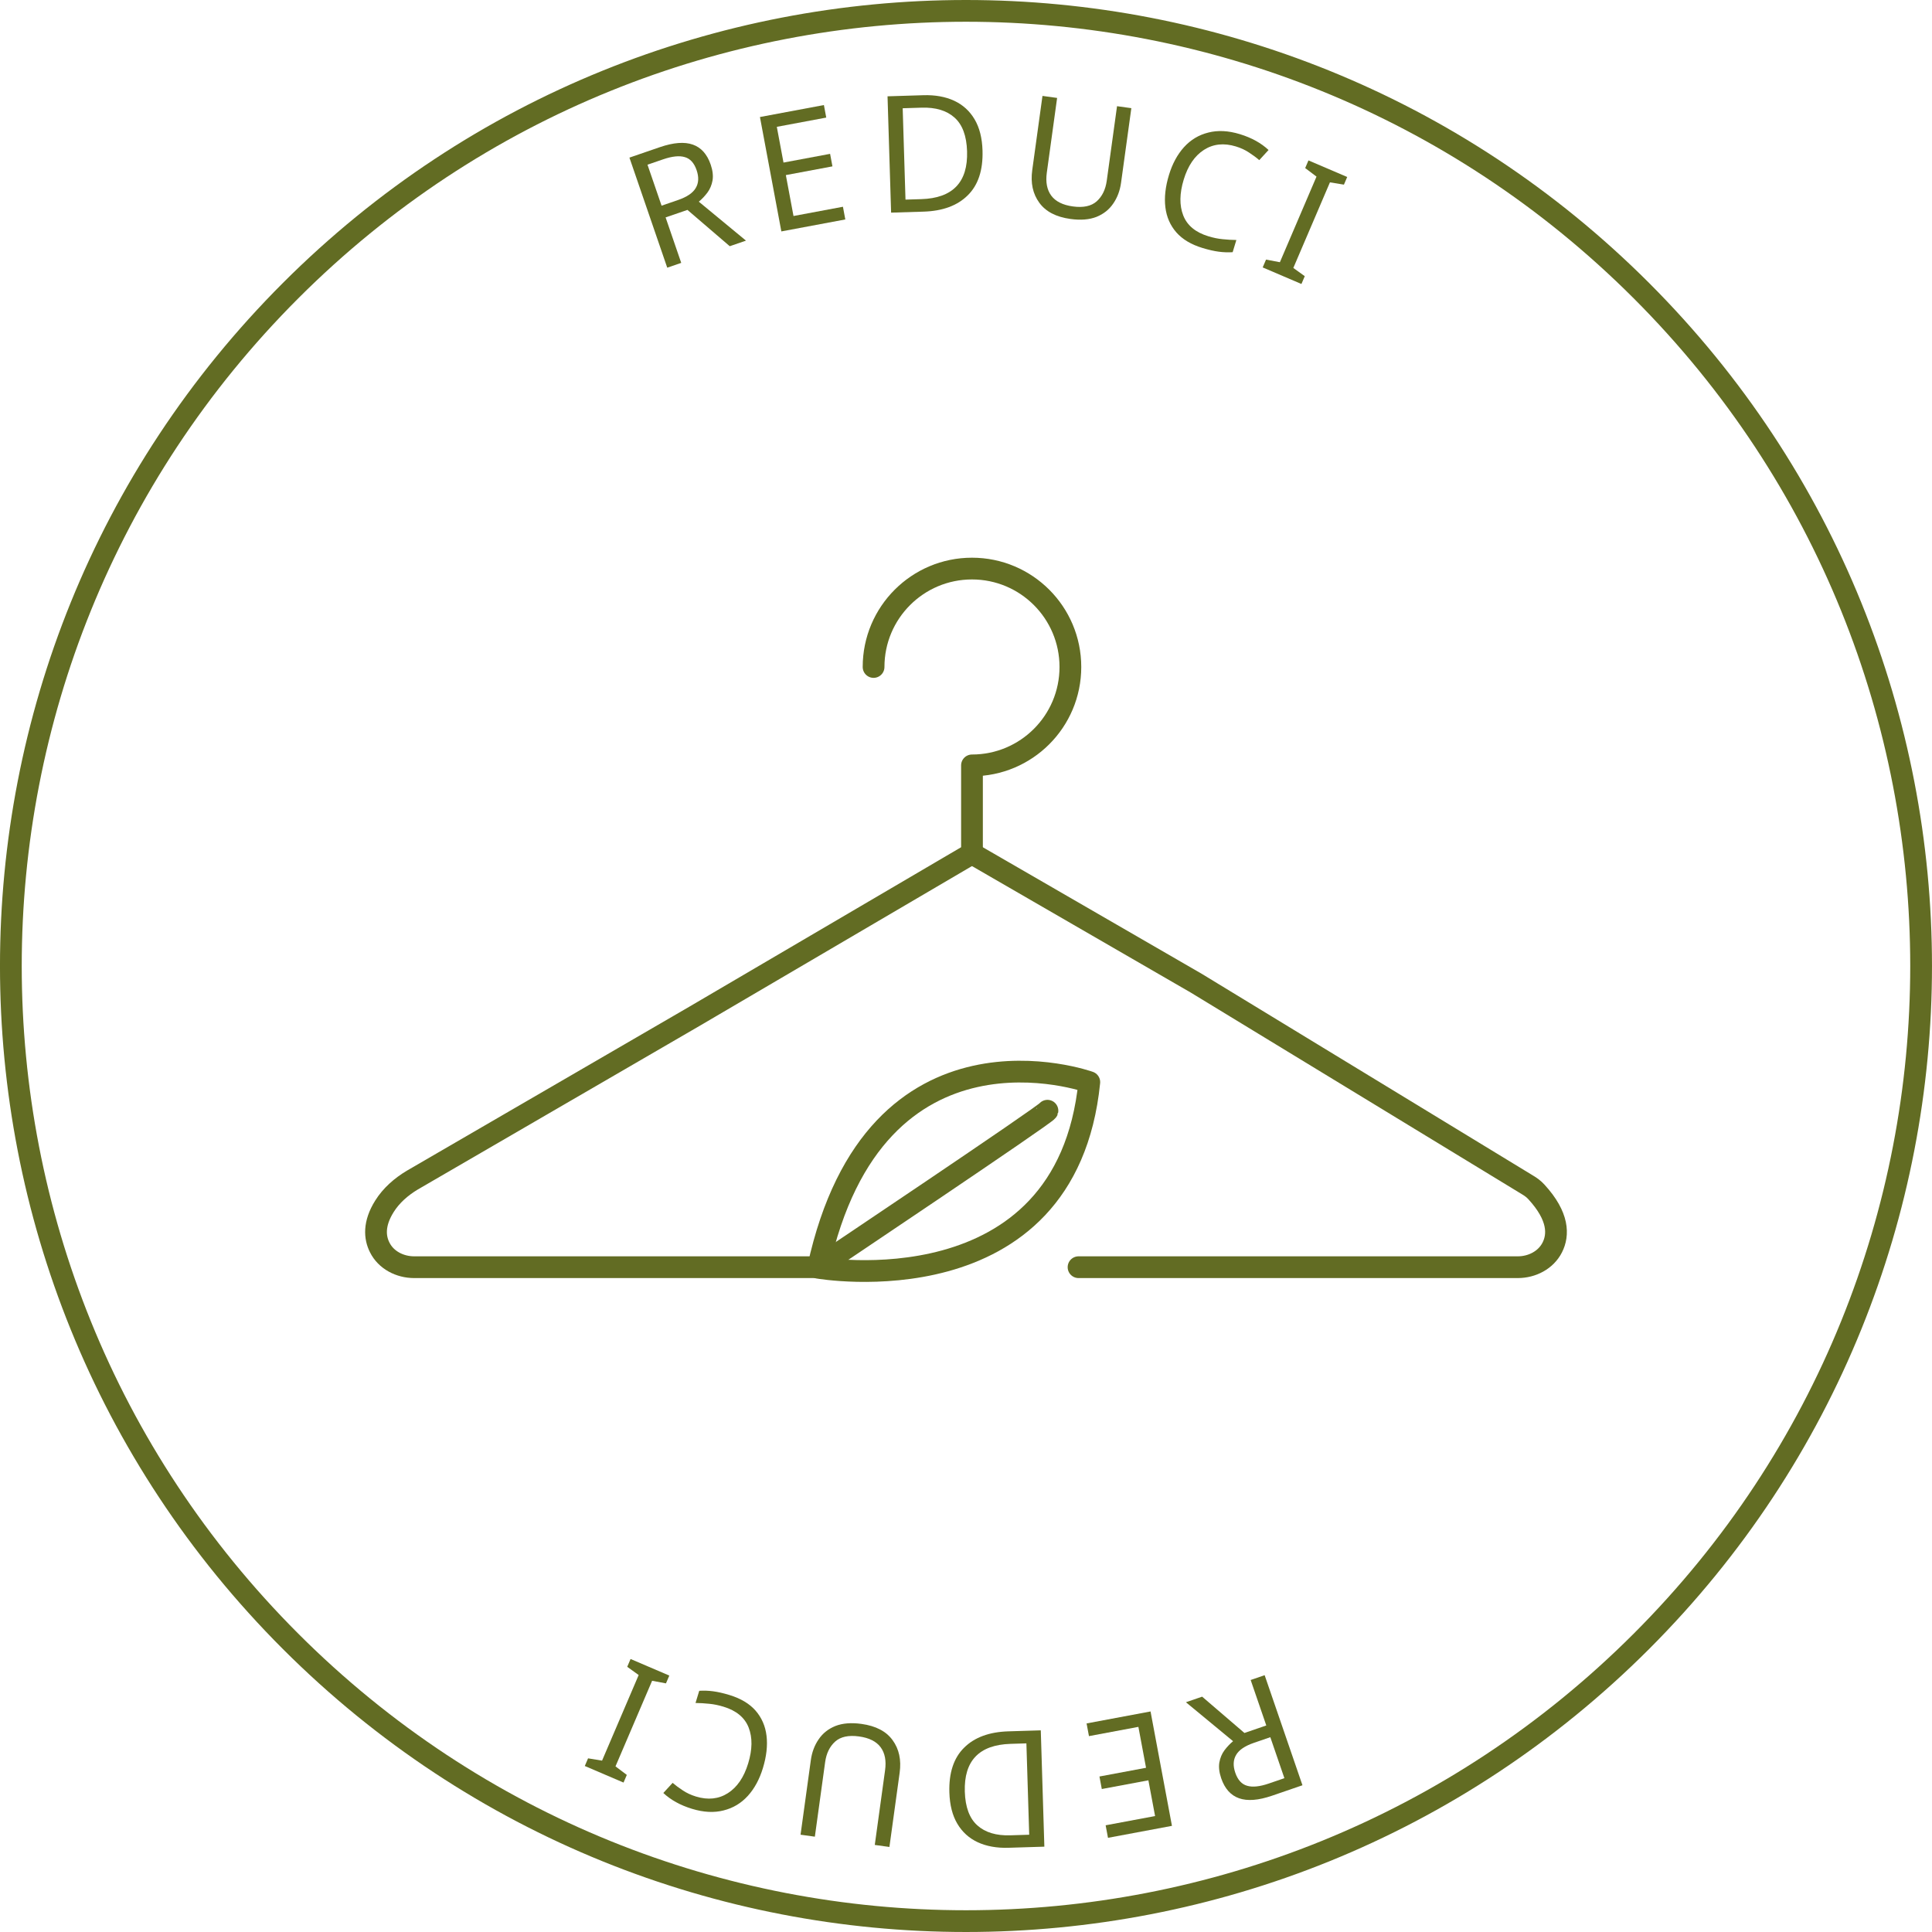
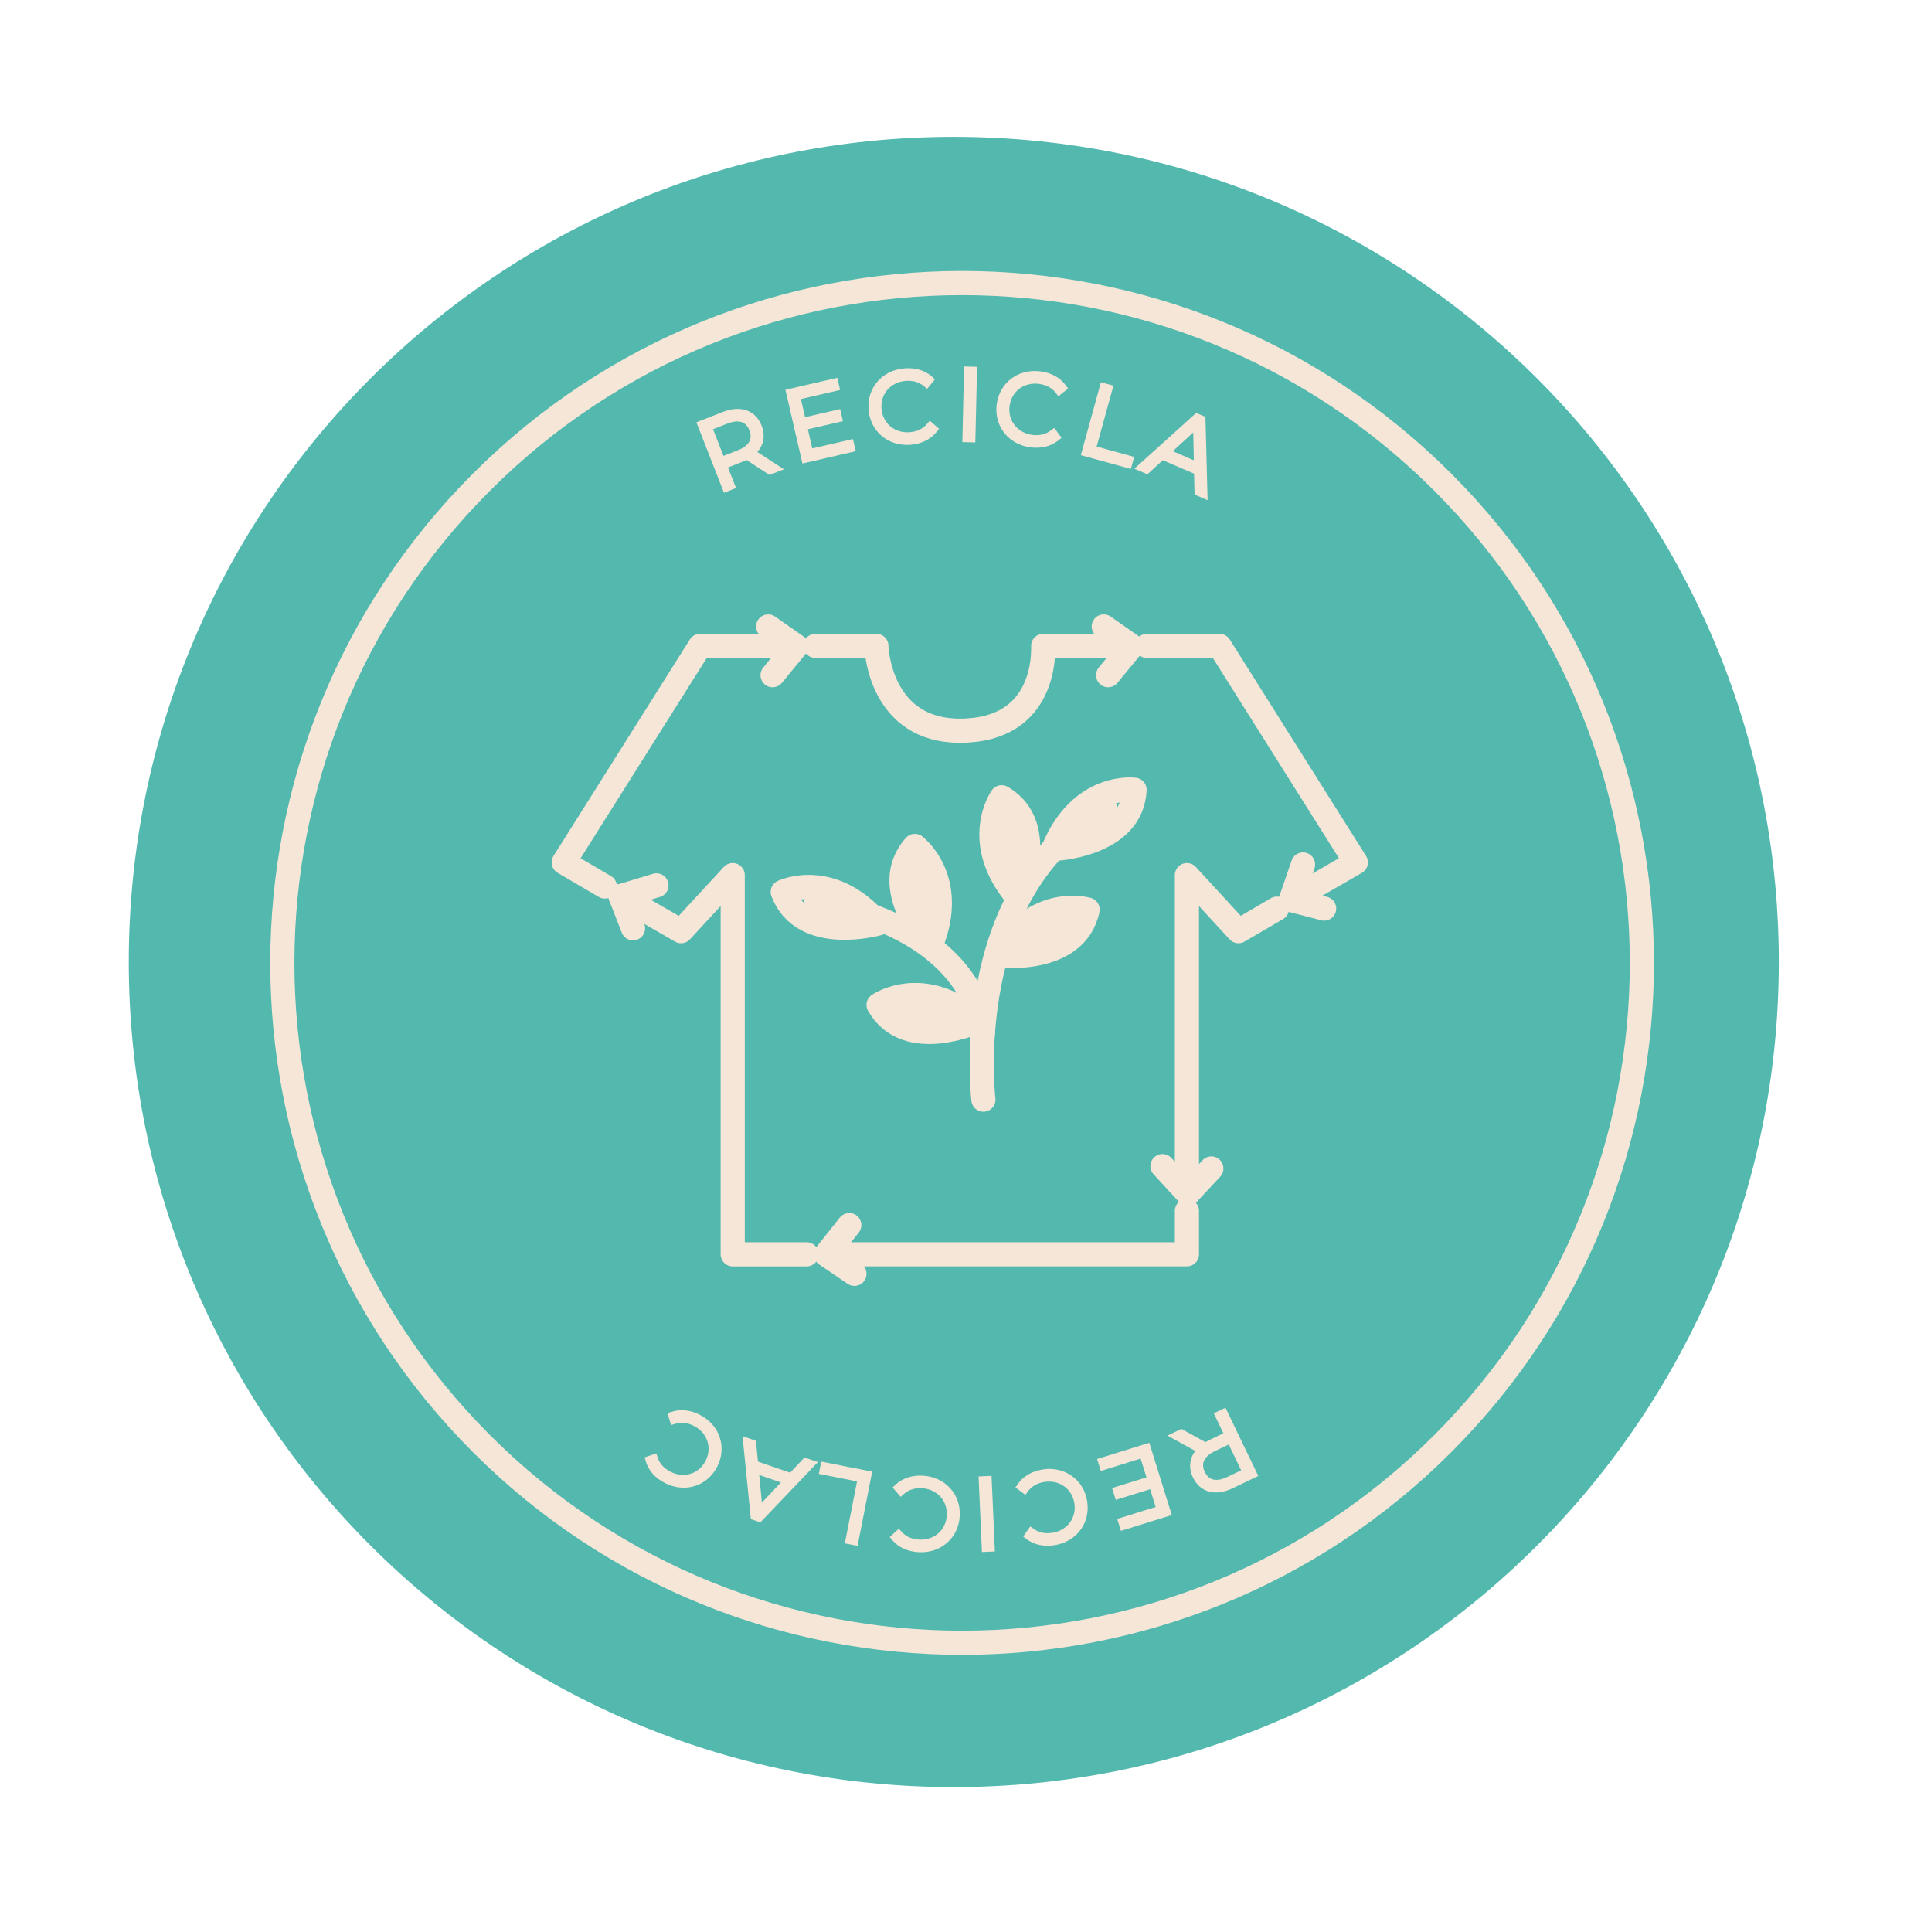
- <svg xmlns="http://www.w3.org/2000/svg" id="Capa_2" viewBox="0 0 177.68 177.68">
-   <defs>
-     <style>.cls-1{fill:none;stroke:#626c23;stroke-linecap:round;stroke-linejoin:round;stroke-width:2px;}.cls-2{fill:#626c23;font-family:Montserrat-Light, Montserrat;font-size:15px;}</style>
-   </defs>
-   <g id="OBJECTS">
-     <g>
-       <g>
-         <g>
-           <text class="cls-2" transform="translate(59.99 25.09) rotate(-18.96)">
-             <tspan x="0" y="0">R</tspan>
-           </text>
-           <text class="cls-2" transform="translate(70.43 21.55) rotate(-10.6)">
-             <tspan x="0" y="0">E</tspan>
-           </text>
-           <text class="cls-2" transform="translate(80.5 19.6) rotate(-1.76)">
-             <tspan x="0" y="0">D</tspan>
-           </text>
-           <text class="cls-2" transform="translate(93.08 19.24) rotate(7.85)">
-             <tspan x="0" y="0">U</tspan>
-           </text>
-           <text class="cls-2" transform="translate(105.06 20.96) rotate(16.93)">
-             <tspan x="0" y="0">C</tspan>
-           </text>
-           <text class="cls-2" transform="translate(115.58 24.36) rotate(23.16)">
-             <tspan x="0" y="0">I</tspan>
-           </text>
-         </g>
-         <g>
-           <text class="cls-2" transform="translate(117.68 153.59) rotate(161.04)">
-             <tspan x="0" y="0">R</tspan>
-           </text>
-           <text class="cls-2" transform="translate(107.24 157.13) rotate(169.4)">
-             <tspan x="0" y="0">E</tspan>
-           </text>
-           <text class="cls-2" transform="translate(97.17 159.09) rotate(178.24)">
-             <tspan x="0" y="0">D</tspan>
-           </text>
-           <text class="cls-2" transform="translate(84.59 159.44) rotate(-172.15)">
-             <tspan x="0" y="0">U</tspan>
-           </text>
-           <text class="cls-2" transform="translate(72.61 157.73) rotate(-163.07)">
-             <tspan x="0" y="0">C</tspan>
-           </text>
-           <text class="cls-2" transform="translate(62.1 154.33) rotate(-156.84)">
-             <tspan x="0" y="0">I</tspan>
-           </text>
-         </g>
-         <circle class="cls-1" cx="88.84" cy="88.84" r="87.84" transform="translate(-36.8 88.84) rotate(-45)" />
-       </g>
-       <g>
-         <path class="cls-1" d="M89.38,78.49l20.65,11.94,30.43,18.53c.31,.18,.61,.4,.85,.67,2.06,2.25,2.03,3.94,1.45,5.09-.59,1.17-1.87,1.82-3.17,1.82h-40.4" />
-         <path class="cls-1" d="M100.18,99.52s-19.69-7.08-24.94,17.07c0,0,22.82,4,24.94-17.07Z" />
-         <path class="cls-1" d="M96.33,102.15c-.06,.28-21.12,14.39-21.12,14.39H38.09c-1.31,0-2.59-.65-3.17-1.82-.46-.91-.57-2.17,.43-3.77,.63-1.01,1.55-1.81,2.57-2.42l25.99-15.09,25.48-14.95v-8.1c5,0,9.05-4.05,9.05-9.05s-4.05-9.05-9.05-9.05-9.05,4.05-9.05,9.05" />
-       </g>
-     </g>
-   </g>
+ <svg xmlns="http://www.w3.org/2000/svg" width="239" height="240" viewBox="0 0 239 240" fill="none">
+   <circle cx="118.5" cy="119.5" r="102.5" fill="#53B9AE" />
+   <path d="M179.25 179.333C212.231 146.352 212.231 92.879 179.25 59.898C146.269 26.916 92.796 26.916 59.815 59.898C26.834 92.879 26.834 146.352 59.815 179.333C92.796 212.314 146.269 212.314 179.25 179.333Z" stroke="#F6E6D8" stroke-width="3" stroke-linecap="round" stroke-linejoin="round" />
+   <path d="M96.308 58.187L93.281 56.216C94.307 55.414 94.641 54.291 94.155 53.051C93.507 51.397 91.937 50.878 89.971 51.648L87.166 52.747L90.23 60.568L90.8 60.345L89.798 57.786L92.032 56.911C92.3 56.806 92.537 56.687 92.77 56.557L95.66 58.441L96.308 58.187ZM89.601 57.283L87.938 53.038L90.172 52.162C91.848 51.506 93.044 51.927 93.574 53.279C94.099 54.619 93.511 55.752 91.835 56.408L89.601 57.283Z" fill="#53B9AE" />
+   <path d="M96.308 58.187L96.491 58.653L97.395 58.298L96.581 57.768L96.308 58.187ZM93.281 56.216L92.973 55.822L92.421 56.253L93.008 56.635L93.281 56.216ZM87.166 52.747L86.984 52.281L86.518 52.464L86.701 52.929L87.166 52.747ZM90.23 60.568L89.764 60.751L89.947 61.216L90.412 61.034L90.23 60.568ZM90.8 60.345L90.982 60.81L91.448 60.628L91.265 60.163L90.8 60.345ZM89.798 57.786L89.615 57.321L89.15 57.503L89.332 57.969L89.798 57.786ZM92.77 56.557L93.043 56.139L92.79 55.974L92.527 56.121L92.77 56.557ZM95.66 58.441L95.387 58.86L95.603 59.001L95.843 58.907L95.66 58.441ZM89.601 57.283L89.135 57.466L89.317 57.931L89.783 57.749L89.601 57.283ZM87.938 53.038L87.755 52.572L87.29 52.754L87.472 53.22L87.938 53.038ZM96.581 57.768L93.554 55.797L93.008 56.635L96.035 58.606L96.581 57.768ZM93.588 56.61C94.171 56.155 94.582 55.588 94.766 54.933C94.951 54.278 94.897 53.575 94.62 52.869L93.689 53.233C93.898 53.767 93.921 54.246 93.803 54.662C93.686 55.08 93.416 55.475 92.973 55.822L93.588 56.61ZM94.62 52.869C94.249 51.922 93.593 51.26 92.716 50.966C91.853 50.678 90.844 50.769 89.788 51.183L90.153 52.114C91.064 51.757 91.823 51.723 92.399 51.915C92.96 52.102 93.412 52.526 93.689 53.233L94.62 52.869ZM89.788 51.183L86.984 52.281L87.349 53.212L90.153 52.114L89.788 51.183ZM86.701 52.929L89.764 60.751L90.695 60.386L87.632 52.564L86.701 52.929ZM90.412 61.034L90.982 60.81L90.618 59.879L90.048 60.103L90.412 61.034ZM91.265 60.163L90.263 57.604L89.332 57.969L90.334 60.527L91.265 60.163ZM89.98 58.252L92.215 57.377L91.85 56.445L89.615 57.321L89.98 58.252ZM92.215 57.377C92.51 57.261 92.767 57.132 93.014 56.994L92.527 56.121C92.308 56.243 92.091 56.351 91.85 56.445L92.215 57.377ZM92.497 56.976L95.387 58.86L95.933 58.022L93.043 56.139L92.497 56.976ZM95.843 58.907L96.491 58.653L96.126 57.722L95.478 57.976L95.843 58.907ZM90.066 57.101L88.403 52.855L87.472 53.22L89.135 57.466L90.066 57.101ZM88.12 53.503L90.355 52.628L89.99 51.697L87.755 52.572L88.12 53.503ZM90.355 52.628C91.129 52.324 91.72 52.299 92.144 52.441C92.551 52.578 92.886 52.894 93.108 53.461L94.039 53.096C93.732 52.311 93.204 51.741 92.461 51.493C91.737 51.251 90.891 51.343 89.99 51.697L90.355 52.628ZM93.108 53.461C93.328 54.021 93.298 54.481 93.091 54.86C92.876 55.255 92.426 55.64 91.653 55.943L92.018 56.874C92.921 56.52 93.603 56.011 93.969 55.34C94.344 54.653 94.345 53.877 94.039 53.096L93.108 53.461ZM91.653 55.943L89.418 56.818L89.783 57.749L92.018 56.874L91.653 55.943Z" fill="#F6E6D8" />
+   <path d="M100.541 56.307L99.766 52.951L104.127 51.944L104.005 51.417L99.644 52.425L98.898 49.198L103.774 48.072L103.65 47.534L98.178 48.798L100.069 56.982L105.716 55.678L105.592 55.14L100.541 56.307Z" fill="#53B9AE" />
+   <path d="M100.541 56.307L100.054 56.419L100.166 56.906L100.653 56.794L100.541 56.307ZM99.766 52.951L99.653 52.464L99.166 52.577L99.278 53.064L99.766 52.951ZM104.127 51.944L104.239 52.431L104.726 52.318L104.614 51.831L104.127 51.944ZM104.005 51.417L104.492 51.305L104.38 50.818L103.892 50.93L104.005 51.417ZM99.644 52.425L99.157 52.538L99.269 53.025L99.757 52.912L99.644 52.425ZM98.898 49.198L98.786 48.711L98.299 48.823L98.411 49.311L98.898 49.198ZM103.774 48.072L103.886 48.559L104.374 48.446L104.261 47.959L103.774 48.072ZM103.65 47.534L104.137 47.421L104.024 46.934L103.537 47.047L103.65 47.534ZM98.178 48.798L98.065 48.311L97.578 48.423L97.691 48.91L98.178 48.798ZM100.069 56.982L99.582 57.095L99.694 57.582L100.181 57.469L100.069 56.982ZM105.716 55.678L105.829 56.165L106.316 56.052L106.203 55.565L105.716 55.678ZM105.592 55.14L106.079 55.027L105.966 54.54L105.479 54.653L105.592 55.14ZM101.028 56.194L100.253 52.839L99.278 53.064L100.054 56.419L101.028 56.194ZM99.878 53.438L104.239 52.431L104.014 51.456L99.653 52.464L99.878 53.438ZM104.614 51.831L104.492 51.305L103.518 51.53L103.639 52.056L104.614 51.831ZM103.892 50.93L99.531 51.938L99.757 52.912L104.118 51.904L103.892 50.93ZM100.131 52.312L99.385 49.085L98.411 49.311L99.157 52.538L100.131 52.312ZM99.011 49.685L103.886 48.559L103.661 47.584L98.786 48.711L99.011 49.685ZM104.261 47.959L104.137 47.421L103.162 47.646L103.287 48.184L104.261 47.959ZM103.537 47.047L98.065 48.311L98.29 49.285L103.762 48.021L103.537 47.047ZM97.691 48.91L99.582 57.095L100.556 56.87L98.665 48.685L97.691 48.91ZM100.181 57.469L105.829 56.165L105.603 55.19L99.956 56.495L100.181 57.469ZM106.203 55.565L106.079 55.027L105.105 55.252L105.229 55.79L106.203 55.565ZM105.479 54.653L100.428 55.82L100.653 56.794L105.704 55.627L105.479 54.653Z" fill="#F6E6D8" />
+   <path d="M113.104 54.752C114.288 54.653 115.319 54.17 115.984 53.331L115.568 52.969C114.91 53.734 114.062 54.106 113.081 54.188C110.94 54.367 109.194 52.924 109.018 50.819C108.842 48.715 110.325 47.001 112.465 46.822C113.446 46.74 114.343 46.954 115.119 47.6L115.469 47.173C114.674 46.457 113.578 46.163 112.394 46.262C109.907 46.47 108.204 48.431 108.408 50.87C108.612 53.31 110.617 54.96 113.104 54.752Z" fill="#53B9AE" />
+   <path d="M115.984 53.331L116.376 53.642L116.672 53.268L116.312 52.955L115.984 53.331ZM115.568 52.969L115.897 52.592L115.517 52.261L115.189 52.643L115.568 52.969ZM115.119 47.6L114.799 47.984L115.187 48.306L115.506 47.916L115.119 47.6ZM115.469 47.173L115.855 47.49L116.158 47.121L115.804 46.802L115.469 47.173ZM113.146 55.251C114.438 55.143 115.609 54.61 116.376 53.642L115.592 53.021C115.03 53.73 114.138 54.164 113.062 54.254L113.146 55.251ZM116.312 52.955L115.897 52.592L115.239 53.346L115.655 53.708L116.312 52.955ZM115.189 52.643C114.628 53.295 113.909 53.617 113.039 53.69L113.123 54.687C114.214 54.595 115.191 54.174 115.947 53.295L115.189 52.643ZM113.039 53.69C111.164 53.847 109.669 52.597 109.516 50.778L108.52 50.861C108.72 53.25 110.717 54.888 113.123 54.687L113.039 53.69ZM109.516 50.778C109.364 48.958 110.632 47.477 112.507 47.32L112.423 46.324C110.017 46.525 108.32 48.471 108.52 50.861L109.516 50.778ZM112.507 47.32C113.381 47.247 114.141 47.437 114.799 47.984L115.439 47.215C114.544 46.471 113.51 46.233 112.423 46.324L112.507 47.32ZM115.506 47.916L115.855 47.49L115.082 46.856L114.732 47.283L115.506 47.916ZM115.804 46.802C114.884 45.972 113.641 45.656 112.352 45.764L112.436 46.76C113.515 46.67 114.465 46.941 115.134 47.544L115.804 46.802ZM112.352 45.764C109.601 45.994 107.682 48.186 107.91 50.912L108.907 50.828C108.726 48.675 110.213 46.946 112.436 46.76L112.352 45.764ZM107.91 50.912C108.138 53.637 110.394 55.481 113.146 55.251L113.062 54.254C110.839 54.44 109.087 52.982 108.907 50.828L107.91 50.912Z" fill="#F6E6D8" />
+   <path d="M120.075 54.437L120.687 54.451L120.88 46.053L120.269 46.039L120.075 54.437Z" fill="#53B9AE" />
+   <path d="M120.075 54.437L119.575 54.426L119.564 54.925L120.064 54.937L120.075 54.437ZM120.687 54.451L120.675 54.951L121.175 54.963L121.187 54.463L120.687 54.451ZM120.88 46.053L121.38 46.065L121.392 45.565L120.892 45.554L120.88 46.053ZM120.269 46.039L120.28 45.539L119.78 45.528L119.769 46.028L120.269 46.039ZM120.064 54.937L120.675 54.951L120.698 53.951L120.087 53.937L120.064 54.937ZM121.187 54.463L121.38 46.065L120.381 46.042L120.187 54.44L121.187 54.463ZM120.892 45.554L120.28 45.539L120.257 46.539L120.869 46.553L120.892 45.554ZM119.769 46.028L119.575 54.426L120.575 54.449L120.768 46.051L119.769 46.028Z" fill="#F6E6D8" />
+   <path d="M128.091 55.077C129.269 55.232 130.379 54.98 131.207 54.302L130.878 53.859C130.072 54.467 129.164 54.65 128.188 54.521C126.059 54.24 124.66 52.457 124.937 50.364C125.213 48.27 127.026 46.911 129.156 47.192C130.131 47.321 130.962 47.721 131.583 48.517L132.016 48.175C131.392 47.306 130.384 46.786 129.206 46.63C126.731 46.303 124.65 47.856 124.33 50.283C124.009 52.71 125.616 54.75 128.091 55.077Z" fill="#53B9AE" />
+   <path d="M131.207 54.302L131.524 54.689L131.893 54.387L131.608 54.004L131.207 54.302ZM130.878 53.859L131.28 53.561L130.979 53.157L130.577 53.46L130.878 53.859ZM131.583 48.517L131.189 48.825L131.499 49.222L131.894 48.91L131.583 48.517ZM132.016 48.175L132.326 48.567L132.7 48.271L132.422 47.884L132.016 48.175ZM128.025 55.572C129.311 55.742 130.568 55.471 131.524 54.689L130.89 53.915C130.19 54.488 129.226 54.722 128.156 54.581L128.025 55.572ZM131.608 54.004L131.28 53.561L130.477 54.157L130.806 54.6L131.608 54.004ZM130.577 53.46C129.89 53.977 129.119 54.139 128.254 54.025L128.123 55.017C129.209 55.16 130.253 54.956 131.179 54.258L130.577 53.46ZM128.254 54.025C126.389 53.779 125.193 52.24 125.432 50.429L124.441 50.298C124.127 52.675 125.729 54.7 128.123 55.017L128.254 54.025ZM125.432 50.429C125.671 48.618 127.225 47.442 129.09 47.688L129.221 46.697C126.827 46.381 124.755 47.921 124.441 50.298L125.432 50.429ZM129.09 47.688C129.96 47.803 130.663 48.15 131.189 48.825L131.978 48.21C131.262 47.292 130.303 46.839 129.221 46.697L129.09 47.688ZM131.894 48.91L132.326 48.567L131.706 47.783L131.273 48.125L131.894 48.91ZM132.422 47.884C131.7 46.878 130.553 46.304 129.271 46.134L129.14 47.126C130.215 47.268 131.084 47.734 131.61 48.467L132.422 47.884ZM129.271 46.134C126.534 45.773 124.192 47.506 123.834 50.218L124.826 50.349C125.108 48.206 126.929 46.834 129.14 47.126L129.271 46.134ZM123.834 50.218C123.476 52.93 125.288 55.211 128.025 55.572L128.156 54.581C125.944 54.289 124.543 52.491 124.826 50.349L123.834 50.218Z" fill="#F6E6D8" />
+   <path d="M134.899 56.192L140.152 57.64L140.298 57.108L135.636 55.822L137.722 48.257L137.132 48.094L134.899 56.192Z" fill="#53B9AE" />
+   <path d="M134.899 56.192L134.417 56.059L134.285 56.541L134.767 56.674L134.899 56.192ZM140.152 57.64L140.019 58.122L140.501 58.255L140.634 57.773L140.152 57.64ZM140.298 57.108L140.78 57.24L140.913 56.758L140.431 56.626L140.298 57.108ZM135.636 55.822L135.154 55.69L135.021 56.172L135.503 56.304L135.636 55.822ZM137.722 48.257L138.204 48.389L138.336 47.907L137.854 47.775L137.722 48.257ZM137.132 48.094L137.264 47.612L136.782 47.479L136.649 47.961L137.132 48.094ZM134.767 56.674L140.019 58.122L140.284 57.158L135.032 55.71L134.767 56.674ZM140.634 57.773L140.78 57.24L139.816 56.975L139.67 57.507L140.634 57.773ZM140.431 56.626L135.769 55.34L135.503 56.304L140.165 57.59L140.431 56.626ZM136.118 55.955L138.204 48.389L137.239 48.124L135.154 55.69L136.118 55.955ZM137.854 47.775L137.264 47.612L136.999 48.576L137.589 48.739L137.854 47.775ZM136.649 47.961L134.417 56.059L135.381 56.325L137.614 48.227L136.649 47.961Z" fill="#F6E6D8" />
+   <path d="M148.906 61.104L149.512 61.365L149.277 52.121L148.714 51.88L141.849 58.074L142.456 58.334L144.37 56.583L148.846 58.506L148.906 61.104ZM144.794 56.204L148.725 52.616L148.841 57.942L144.794 56.204Z" fill="#53B9AE" />
+   <path d="M148.906 61.104L148.406 61.116L148.414 61.437L148.709 61.564L148.906 61.104ZM149.512 61.365L149.315 61.824L150.032 62.132L150.012 61.352L149.512 61.365ZM149.277 52.121L149.776 52.109L149.768 51.788L149.474 51.662L149.277 52.121ZM148.714 51.88L148.911 51.421L148.617 51.294L148.379 51.509L148.714 51.88ZM141.849 58.074L141.514 57.703L140.935 58.225L141.652 58.533L141.849 58.074ZM142.456 58.334L142.258 58.794L142.555 58.921L142.793 58.703L142.456 58.334ZM144.37 56.583L144.567 56.124L144.27 55.997L144.032 56.214L144.37 56.583ZM148.846 58.506L149.346 58.494L149.339 58.173L149.044 58.046L148.846 58.506ZM144.794 56.204L144.457 55.835L143.884 56.357L144.597 56.663L144.794 56.204ZM148.725 52.616L149.225 52.605L149.201 51.504L148.388 52.247L148.725 52.616ZM148.841 57.942L148.643 58.401L149.357 58.708L149.34 57.931L148.841 57.942ZM148.709 61.564L149.315 61.824L149.71 60.905L149.103 60.645L148.709 61.564ZM150.012 61.352L149.776 52.109L148.777 52.134L149.013 61.377L150.012 61.352ZM149.474 51.662L148.911 51.421L148.517 52.339L149.079 52.581L149.474 51.662ZM148.379 51.509L141.514 57.703L142.184 58.445L149.049 52.251L148.379 51.509ZM141.652 58.533L142.258 58.794L142.653 57.875L142.046 57.614L141.652 58.533ZM142.793 58.703L144.707 56.952L144.032 56.214L142.118 57.965L142.793 58.703ZM144.172 57.043L148.649 58.965L149.044 58.046L144.567 56.124L144.172 57.043ZM148.347 58.517L148.406 61.116L149.406 61.093L149.346 58.494L148.347 58.517ZM145.131 56.573L149.062 52.985L148.388 52.247L144.457 55.835L145.131 56.573ZM148.225 52.627L148.341 57.953L149.34 57.931L149.225 52.605L148.225 52.627ZM149.038 57.482L144.991 55.745L144.597 56.663L148.643 58.401L149.038 57.482Z" fill="#F6E6D8" />
+   <path d="M146.14 178.369L149.306 180.109C148.342 180.985 148.094 182.13 148.671 183.33C149.44 184.931 151.044 185.332 152.948 184.417L155.662 183.112L152.024 175.541L151.472 175.806L152.662 178.283L150.499 179.323C150.24 179.448 150.012 179.584 149.79 179.73L146.767 178.068L146.14 178.369ZM152.896 178.77L154.872 182.88L152.708 183.919C151.086 184.699 149.862 184.369 149.233 183.06C148.609 181.762 149.111 180.589 150.733 179.81L152.896 178.77Z" fill="#53B9AE" />
+   <path d="M146.14 178.369L145.923 177.918L145.047 178.339L145.899 178.807L146.14 178.369ZM149.306 180.109L149.642 180.479L150.161 180.008L149.547 179.671L149.306 180.109ZM155.662 183.112L155.879 183.563L156.33 183.346L156.113 182.896L155.662 183.112ZM152.024 175.541L152.474 175.325L152.258 174.874L151.807 175.091L152.024 175.541ZM151.472 175.806L151.255 175.356L150.805 175.572L151.021 176.023L151.472 175.806ZM152.662 178.283L152.879 178.734L153.33 178.517L153.113 178.067L152.662 178.283ZM149.79 179.73L149.549 180.168L149.813 180.314L150.065 180.148L149.79 179.73ZM146.767 178.068L147.008 177.63L146.783 177.505L146.551 177.617L146.767 178.068ZM152.896 178.77L153.347 178.553L153.13 178.103L152.68 178.319L152.896 178.77ZM154.872 182.88L155.088 183.33L155.539 183.114L155.322 182.663L154.872 182.88ZM145.899 178.807L149.065 180.547L149.547 179.671L146.381 177.931L145.899 178.807ZM148.97 179.739C148.423 180.237 148.056 180.832 147.921 181.499C147.785 182.166 147.891 182.863 148.22 183.547L149.121 183.114C148.873 182.597 148.815 182.121 148.901 181.697C148.987 181.272 149.226 180.858 149.642 180.479L148.97 179.739ZM148.22 183.547C148.66 184.463 149.364 185.075 150.261 185.302C151.143 185.525 152.143 185.359 153.164 184.868L152.731 183.966C151.849 184.39 151.095 184.481 150.506 184.332C149.933 184.187 149.45 183.798 149.121 183.114L148.22 183.547ZM153.164 184.868L155.879 183.563L155.446 182.662L152.731 183.966L153.164 184.868ZM156.113 182.896L152.474 175.325L151.573 175.758L155.212 183.329L156.113 182.896ZM151.807 175.091L151.255 175.356L151.688 176.257L152.24 175.992L151.807 175.091ZM151.021 176.023L152.212 178.5L153.113 178.067L151.923 175.59L151.021 176.023ZM152.446 177.832L150.283 178.872L150.716 179.773L152.879 178.734L152.446 177.832ZM150.283 178.872C149.997 179.009 149.75 179.158 149.514 179.313L150.065 180.148C150.275 180.009 150.482 179.886 150.716 179.773L150.283 178.872ZM150.031 179.292L147.008 177.63L146.526 178.506L149.549 180.168L150.031 179.292ZM146.551 177.617L145.923 177.918L146.356 178.82L146.984 178.518L146.551 177.617ZM152.446 178.986L154.421 183.096L155.322 182.663L153.347 178.553L152.446 178.986ZM154.655 182.429L152.492 183.469L152.925 184.37L155.088 183.33L154.655 182.429ZM152.492 183.469C151.742 183.829 151.155 183.898 150.721 183.788C150.305 183.683 149.948 183.392 149.684 182.843L148.783 183.277C149.148 184.037 149.717 184.566 150.476 184.758C151.216 184.945 152.052 184.79 152.925 184.37L152.492 183.469ZM149.684 182.843C149.423 182.301 149.418 181.84 149.596 181.447C149.782 181.037 150.201 180.62 150.95 180.26L150.517 179.359C149.642 179.779 149 180.338 148.685 181.034C148.363 181.747 148.419 182.521 148.783 183.277L149.684 182.843ZM150.95 180.26L153.113 179.221L152.68 178.319L150.517 179.359L150.95 180.26Z" fill="#F6E6D8" />
+   <path d="M142.044 180.563L143.067 183.852L138.792 185.181L138.953 185.697L143.227 184.368L144.21 187.53L139.432 189.016L139.596 189.543L144.959 187.876L142.465 179.855L136.93 181.575L137.094 182.102L142.044 180.563Z" fill="#53B9AE" />
+   <path d="M142.044 180.563L142.522 180.415L142.373 179.938L141.896 180.086L142.044 180.563ZM143.067 183.852L143.215 184.33L143.693 184.181L143.544 183.704L143.067 183.852ZM138.792 185.181L138.644 184.703L138.167 184.852L138.315 185.329L138.792 185.181ZM138.953 185.697L138.475 185.845L138.624 186.322L139.101 186.174L138.953 185.697ZM143.227 184.368L143.704 184.219L143.556 183.742L143.079 183.89L143.227 184.368ZM144.21 187.53L144.359 188.008L144.836 187.859L144.688 187.382L144.21 187.53ZM139.432 189.016L139.283 188.539L138.806 188.687L138.954 189.164L139.432 189.016ZM139.596 189.543L139.118 189.692L139.267 190.169L139.744 190.021L139.596 189.543ZM144.959 187.876L145.107 188.353L145.584 188.205L145.436 187.727L144.959 187.876ZM142.465 179.855L142.942 179.706L142.794 179.229L142.316 179.377L142.465 179.855ZM136.93 181.575L136.782 181.098L136.304 181.246L136.453 181.724L136.93 181.575ZM137.094 182.102L136.617 182.251L136.765 182.728L137.242 182.58L137.094 182.102ZM141.567 180.712L142.589 184.001L143.544 183.704L142.522 180.415L141.567 180.712ZM142.918 183.375L138.644 184.703L138.941 185.658L143.215 184.33L142.918 183.375ZM138.315 185.329L138.475 185.845L139.43 185.548L139.27 185.033L138.315 185.329ZM139.101 186.174L143.375 184.845L143.079 183.89L138.804 185.219L139.101 186.174ZM142.75 184.516L143.733 187.679L144.688 187.382L143.704 184.219L142.75 184.516ZM144.062 187.053L139.283 188.539L139.58 189.493L144.359 188.008L144.062 187.053ZM138.954 189.164L139.118 189.692L140.073 189.395L139.909 188.868L138.954 189.164ZM139.744 190.021L145.107 188.353L144.81 187.398L139.447 189.066L139.744 190.021ZM145.436 187.727L142.942 179.706L141.987 180.003L144.481 188.024L145.436 187.727ZM142.316 179.377L136.782 181.098L137.079 182.053L142.613 180.332L142.316 179.377ZM136.453 181.724L136.617 182.251L137.571 181.954L137.408 181.427L136.453 181.724ZM137.242 182.58L142.193 181.041L141.896 180.086L136.946 181.625L137.242 182.58Z" fill="#F6E6D8" />
+   <path d="M129.612 183.038C128.439 183.223 127.446 183.781 126.844 184.665L127.285 184.997C127.886 184.185 128.705 183.752 129.677 183.599C131.798 183.264 133.646 184.576 133.975 186.662C134.304 188.748 132.951 190.565 130.829 190.9C129.857 191.054 128.947 190.906 128.126 190.319L127.808 190.77C128.653 191.426 129.767 191.639 130.941 191.454C133.406 191.065 134.961 188.985 134.579 186.567C134.198 184.149 132.078 182.649 129.612 183.038Z" fill="#53B9AE" />
+   <path d="M126.844 184.665L126.431 184.384L126.163 184.779L126.544 185.065L126.844 184.665ZM127.285 184.997L126.985 185.396L127.388 185.699L127.687 185.294L127.285 184.997ZM128.126 190.319L128.416 189.912L128.007 189.619L127.717 190.031L128.126 190.319ZM127.808 190.77L127.399 190.482L127.125 190.872L127.501 191.165L127.808 190.77ZM129.535 182.544C128.254 182.746 127.125 183.363 126.431 184.384L127.258 184.947C127.767 184.198 128.624 183.7 129.69 183.532L129.535 182.544ZM126.544 185.065L126.985 185.396L127.586 184.597L127.145 184.266L126.544 185.065ZM127.687 185.294C128.199 184.603 128.893 184.229 129.755 184.093L129.599 183.105C128.517 183.276 127.573 183.767 126.884 184.699L127.687 185.294ZM129.755 184.093C131.613 183.799 133.196 184.936 133.481 186.74L134.469 186.584C134.095 184.216 131.984 182.728 129.599 183.105L129.755 184.093ZM133.481 186.74C133.766 188.544 132.61 190.113 130.751 190.406L130.907 191.394C133.292 191.018 134.843 188.952 134.469 186.584L133.481 186.74ZM130.751 190.406C129.885 190.543 129.113 190.41 128.416 189.912L127.835 190.726C128.782 191.402 129.83 191.564 130.907 191.394L130.751 190.406ZM127.717 190.031L127.399 190.482L128.217 191.058L128.534 190.607L127.717 190.031ZM127.501 191.165C128.479 191.924 129.742 192.149 131.019 191.948L130.863 190.96C129.793 191.129 128.826 190.928 128.115 190.375L127.501 191.165ZM131.019 191.948C133.746 191.517 135.5 189.19 135.073 186.489L134.086 186.645C134.422 188.779 133.067 190.612 130.863 190.96L131.019 191.948ZM135.073 186.489C134.647 183.787 132.262 182.114 129.535 182.544L129.69 183.532C131.894 183.184 133.749 184.51 134.086 186.645L135.073 186.489Z" fill="#F6E6D8" />
+   <path d="M122.711 183.859L122.1 183.886L122.472 192.278L123.083 192.251L122.711 183.859Z" fill="#53B9AE" />
+   <path d="M122.711 183.859L123.211 183.837L123.189 183.337L122.689 183.359L122.711 183.859ZM122.1 183.886L122.078 183.386L121.578 183.409L121.6 183.908L122.1 183.886ZM122.472 192.278L121.973 192.3L121.995 192.799L122.494 192.777L122.472 192.278ZM123.083 192.251L123.106 192.75L123.605 192.728L123.583 192.228L123.083 192.251ZM122.689 183.359L122.078 183.386L122.122 184.385L122.733 184.358L122.689 183.359ZM121.6 183.908L121.973 192.3L122.972 192.256L122.599 183.864L121.6 183.908ZM122.494 192.777L123.106 192.75L123.061 191.751L122.45 191.778L122.494 192.777ZM123.583 192.228L123.211 183.837L122.212 183.881L122.584 192.273L123.583 192.228Z" fill="#F6E6D8" />
+   <path d="M114.633 183.811C113.447 183.743 112.358 184.078 111.583 184.814L111.943 185.232C112.703 184.566 113.594 184.317 114.577 184.373C116.721 184.496 118.248 186.17 118.127 188.279C118.006 190.387 116.298 191.876 114.154 191.753C113.171 191.697 112.313 191.359 111.635 190.611L111.229 190.984C111.915 191.805 112.959 192.249 114.145 192.317C116.637 192.46 118.598 190.758 118.738 188.314C118.878 185.87 117.125 183.954 114.633 183.811Z" fill="#53B9AE" />
+   <path d="M111.583 184.814L111.238 184.452L110.892 184.781L111.204 185.141L111.583 184.814ZM111.943 185.232L111.565 185.559L111.894 185.94L112.273 185.608L111.943 185.232ZM111.635 190.611L112.005 190.275L111.667 189.902L111.297 190.243L111.635 190.611ZM111.229 190.984L110.89 190.616L110.539 190.939L110.845 191.305L111.229 190.984ZM114.662 183.312C113.367 183.238 112.133 183.602 111.238 184.452L111.927 185.177C112.583 184.554 113.527 184.249 114.604 184.311L114.662 183.312ZM111.204 185.141L111.565 185.559L112.322 184.905L111.961 184.488L111.204 185.141ZM112.273 185.608C112.92 185.041 113.677 184.822 114.548 184.872L114.605 183.874C113.512 183.811 112.486 184.091 111.614 184.856L112.273 185.608ZM114.548 184.872C116.426 184.98 117.732 186.427 117.628 188.25L118.626 188.307C118.763 185.914 117.016 184.012 114.605 183.874L114.548 184.872ZM117.628 188.25C117.523 190.073 116.061 191.361 114.182 191.254L114.125 192.252C116.536 192.39 118.489 190.701 118.626 188.307L117.628 188.25ZM114.182 191.254C113.306 191.204 112.58 190.909 112.005 190.275L111.265 190.947C112.046 191.809 113.036 192.19 114.125 192.252L114.182 191.254ZM111.297 190.243L110.89 190.616L111.567 191.352L111.973 190.979L111.297 190.243ZM110.845 191.305C111.64 192.255 112.826 192.743 114.117 192.817L114.174 191.818C113.092 191.756 112.191 191.355 111.613 190.664L110.845 191.305ZM114.117 192.817C116.873 192.975 119.081 191.073 119.237 188.342L118.239 188.285C118.115 190.442 116.401 191.946 114.174 191.818L114.117 192.817ZM119.237 188.342C119.394 185.612 117.418 183.47 114.662 183.312L114.604 184.311C116.832 184.438 118.363 186.128 118.239 188.285L119.237 188.342Z" fill="#F6E6D8" />
+   <path d="M107.772 183.204L102.427 182.152L102.32 182.693L107.065 183.627L105.549 191.328L106.149 191.446L107.772 183.204Z" fill="#53B9AE" />
+   <path d="M107.772 183.204L108.263 183.301L108.359 182.81L107.869 182.714L107.772 183.204ZM102.427 182.152L102.523 181.661L102.033 181.564L101.936 182.055L102.427 182.152ZM102.32 182.693L101.83 182.597L101.733 183.087L102.224 183.184L102.32 182.693ZM107.065 183.627L107.556 183.724L107.652 183.233L107.162 183.137L107.065 183.627ZM105.549 191.328L105.058 191.231L104.962 191.722L105.452 191.818L105.549 191.328ZM106.149 191.446L106.053 191.936L106.543 192.033L106.64 191.542L106.149 191.446ZM107.869 182.714L102.523 181.661L102.33 182.642L107.676 183.695L107.869 182.714ZM101.936 182.055L101.83 182.597L102.811 182.79L102.917 182.248L101.936 182.055ZM102.224 183.184L106.968 184.118L107.162 183.137L102.417 182.203L102.224 183.184ZM106.575 183.531L105.058 191.231L106.039 191.424L107.556 183.724L106.575 183.531ZM105.452 191.818L106.053 191.936L106.246 190.955L105.645 190.837L105.452 191.818ZM106.64 191.542L108.263 183.301L107.282 183.108L105.659 191.349L106.64 191.542Z" fill="#F6E6D8" />
+   <path d="M93.451 179.35L92.826 179.135L93.748 188.335L94.327 188.534L100.713 181.848L100.089 181.633L98.31 183.521L93.703 181.936L93.451 179.35ZM97.915 183.931L94.262 187.801L93.751 182.499L97.915 183.931Z" fill="#53B9AE" />
+   <path d="M93.451 179.35L93.948 179.301L93.917 178.981L93.613 178.877L93.451 179.35ZM92.826 179.135L92.989 178.662L92.251 178.408L92.329 179.185L92.826 179.135ZM93.748 188.335L93.251 188.385L93.283 188.704L93.586 188.808L93.748 188.335ZM94.327 188.534L94.165 189.007L94.468 189.111L94.689 188.879L94.327 188.534ZM100.713 181.848L101.075 182.193L101.614 181.629L100.876 181.375L100.713 181.848ZM100.089 181.633L100.252 181.16L99.946 181.055L99.725 181.29L100.089 181.633ZM98.31 183.521L98.147 183.994L98.453 184.099L98.674 183.864L98.31 183.521ZM93.703 181.936L93.205 181.985L93.237 182.305L93.54 182.409L93.703 181.936ZM97.915 183.931L98.279 184.274L98.811 183.71L98.078 183.458L97.915 183.931ZM94.262 187.801L93.764 187.849L93.87 188.945L94.626 188.144L94.262 187.801ZM93.751 182.499L93.913 182.026L93.178 181.773L93.253 182.547L93.751 182.499ZM93.613 178.877L92.989 178.662L92.664 179.608L93.288 179.823L93.613 178.877ZM92.329 179.185L93.251 188.385L94.246 188.285L93.324 179.085L92.329 179.185ZM93.586 188.808L94.165 189.007L94.49 188.061L93.911 187.862L93.586 188.808ZM94.689 188.879L101.075 182.193L100.351 181.502L93.966 188.189L94.689 188.879ZM100.876 181.375L100.252 181.16L99.926 182.106L100.55 182.32L100.876 181.375ZM99.725 181.29L97.946 183.178L98.674 183.864L100.453 181.976L99.725 181.29ZM98.473 183.048L93.866 181.464L93.54 182.409L98.147 183.994L98.473 183.048ZM94.201 181.888L93.948 179.301L92.953 179.398L93.205 181.985L94.201 181.888ZM97.552 183.588L93.898 187.458L94.626 188.144L98.279 184.274L97.552 183.588ZM94.76 187.753L94.249 182.451L93.253 182.547L93.764 187.849L94.76 187.753ZM93.588 182.971L97.753 184.404L98.078 183.458L93.913 182.026L93.588 182.971Z" fill="#F6E6D8" />
+   <path d="M86.74 176.209C85.686 175.662 84.555 175.521 83.546 175.876L83.705 176.405C84.67 176.108 85.585 176.245 86.459 176.698C88.365 177.688 89.074 179.84 88.101 181.715C87.128 183.589 84.96 184.249 83.054 183.259C82.18 182.806 81.535 182.147 81.222 181.187L80.699 181.361C80.99 182.391 81.761 183.224 82.815 183.771C85.031 184.921 87.516 184.169 88.644 181.997C89.772 179.824 88.955 177.359 86.74 176.209Z" fill="#53B9AE" />
+   <path d="M83.546 175.876L83.38 175.405L82.93 175.563L83.067 176.02L83.546 175.876ZM83.705 176.405L83.226 176.548L83.37 177.03L83.852 176.883L83.705 176.405ZM81.222 181.187L81.698 181.032L81.542 180.553L81.064 180.713L81.222 181.187ZM80.699 181.361L80.541 180.887L80.089 181.038L80.218 181.497L80.699 181.361ZM86.97 175.765C85.82 175.168 84.545 174.995 83.38 175.405L83.712 176.348C84.566 176.048 85.552 176.155 86.51 176.653L86.97 175.765ZM83.067 176.02L83.226 176.548L84.183 176.261L84.025 175.733L83.067 176.02ZM83.852 176.883C84.674 176.63 85.454 176.74 86.229 177.142L86.689 176.255C85.717 175.75 84.666 175.586 83.558 175.927L83.852 176.883ZM86.229 177.142C87.898 178.009 88.498 179.863 87.657 181.484L88.544 181.945C89.649 179.817 88.832 177.367 86.689 176.255L86.229 177.142ZM87.657 181.484C86.816 183.105 84.954 183.682 83.284 182.816L82.823 183.703C84.966 184.815 87.44 184.073 88.544 181.945L87.657 181.484ZM83.284 182.816C82.505 182.411 81.963 181.846 81.698 181.032L80.747 181.342C81.108 182.448 81.855 183.201 82.823 183.703L83.284 182.816ZM81.064 180.713L80.541 180.887L80.858 181.836L81.381 181.661L81.064 180.713ZM80.218 181.497C80.554 182.689 81.438 183.619 82.585 184.215L83.046 183.327C82.084 182.828 81.425 182.093 81.18 181.226L80.218 181.497ZM82.585 184.215C85.035 185.487 87.828 184.655 89.088 182.227L88.2 181.766C87.205 183.684 85.026 184.355 83.046 183.327L82.585 184.215ZM89.088 182.227C90.348 179.799 89.421 177.037 86.97 175.765L86.51 176.653C88.49 177.68 89.195 179.848 88.2 181.766L89.088 182.227Z" fill="#F6E6D8" />
+   <path d="M139.438 80.235H129.611C129.611 80.963 130.042 90.771 119.247 90.771C109.506 90.771 108.884 80.963 108.884 80.235H101.308" stroke="#F6E6D8" stroke-width="3" stroke-linecap="round" stroke-linejoin="round" />
+   <path d="M160.376 111.795L168.45 107.13L151.516 80.235H142.503" stroke="#F6E6D8" stroke-width="3" stroke-linecap="round" stroke-linejoin="round" />
+   <path d="M147.465 147.741V108.711L153.872 115.674L158.652 112.877" stroke="#F6E6D8" stroke-width="3" stroke-linecap="round" stroke-linejoin="round" />
+   <path d="M102.725 155.815H138.279H147.465V150.423" stroke="#F6E6D8" stroke-width="3" stroke-linecap="round" stroke-linejoin="round" />
+   <path d="M77.094 111.335L84.613 115.674L91.031 108.711V155.816H100.216" stroke="#F6E6D8" stroke-width="3" stroke-linecap="round" stroke-linejoin="round" />
+   <path d="M97.783 80.235H86.979L70.035 107.13L75.15 110.128" stroke="#F6E6D8" stroke-width="3" stroke-linecap="round" stroke-linejoin="round" />
+   <path d="M95.436 77.821L98.942 80.273L95.983 83.874" stroke="#F6E6D8" stroke-width="3" stroke-linecap="round" stroke-linejoin="round" />
+   <path d="M137.13 77.821L140.635 80.273L137.676 83.874" stroke="#F6E6D8" stroke-width="3" stroke-linecap="round" stroke-linejoin="round" />
+   <path d="M164.514 112.867L160.376 111.795L161.889 107.389" stroke="#F6E6D8" stroke-width="3" stroke-linecap="round" stroke-linejoin="round" />
+   <path d="M150.501 145.155L147.579 148.287L144.428 144.858" stroke="#F6E6D8" stroke-width="3" stroke-linecap="round" stroke-linejoin="round" />
+   <path d="M106.154 158.239L102.61 155.835L105.513 152.185" stroke="#F6E6D8" stroke-width="3" stroke-linecap="round" stroke-linejoin="round" />
+   <path d="M78.646 115.319L77.094 111.335L81.558 109.984" stroke="#F6E6D8" stroke-width="3" stroke-linecap="round" stroke-linejoin="round" />
+   <path d="M122.179 136.602C122.179 136.602 119.075 110.377 137.331 100.492" stroke="#F6E6D8" stroke-width="3" stroke-linecap="round" stroke-linejoin="round" />
+   <path d="M130.875 105.464C130.875 105.464 140.616 105.119 140.961 98.108C140.961 98.108 134.324 97.188 130.875 105.464Z" stroke="#F6E6D8" stroke-width="3" stroke-linecap="round" stroke-linejoin="round" />
+   <path d="M126.335 111.383C126.335 111.383 130.521 102.581 124.448 99.037C124.448 99.037 120.569 104.506 126.335 111.383Z" stroke="#F6E6D8" stroke-width="3" stroke-linecap="round" stroke-linejoin="round" />
+   <path d="M124.018 118.691C124.018 118.691 133.691 119.869 135.128 112.992C135.128 112.992 128.711 111.048 124.018 118.691Z" stroke="#F6E6D8" stroke-width="3" stroke-linecap="round" stroke-linejoin="round" />
+   <path d="M126.335 111.383L125.358 102.772" stroke="#F6E6D8" stroke-width="3" stroke-linecap="round" stroke-linejoin="round" />
+   <path d="M131.9 114.687L124.018 118.691" stroke="#F6E6D8" stroke-width="3" stroke-linecap="round" stroke-linejoin="round" />
+   <path d="M122.131 128.211C122.131 128.211 121.834 115.77 101.432 111.957" stroke="#F6E6D8" stroke-width="3" stroke-linecap="round" stroke-linejoin="round" />
+   <path d="M109.104 114.716C109.104 114.716 99.728 117.379 97.247 110.799C97.247 110.799 103.281 107.887 109.104 114.716Z" stroke="#F6E6D8" stroke-width="3" stroke-linecap="round" stroke-linejoin="round" />
+   <path d="M115.656 117.417C115.656 117.417 108.98 110.32 113.664 105.09C113.664 105.09 119.027 109.113 115.656 117.417Z" stroke="#F6E6D8" stroke-width="3" stroke-linecap="round" stroke-linejoin="round" />
+   <path d="M121.479 126.851C121.479 126.851 112.629 130.941 109.152 124.83C109.152 124.83 114.66 121.009 121.479 126.851Z" stroke="#F6E6D8" stroke-width="3" stroke-linecap="round" stroke-linejoin="round" />
+   <path d="M115.656 117.417L113.951 108.921" stroke="#F6E6D8" stroke-width="3" stroke-linecap="round" stroke-linejoin="round" />
+   <path d="M112.754 125.453L121.479 126.851" stroke="#F6E6D8" stroke-width="3" stroke-linecap="round" stroke-linejoin="round" />
</svg>
